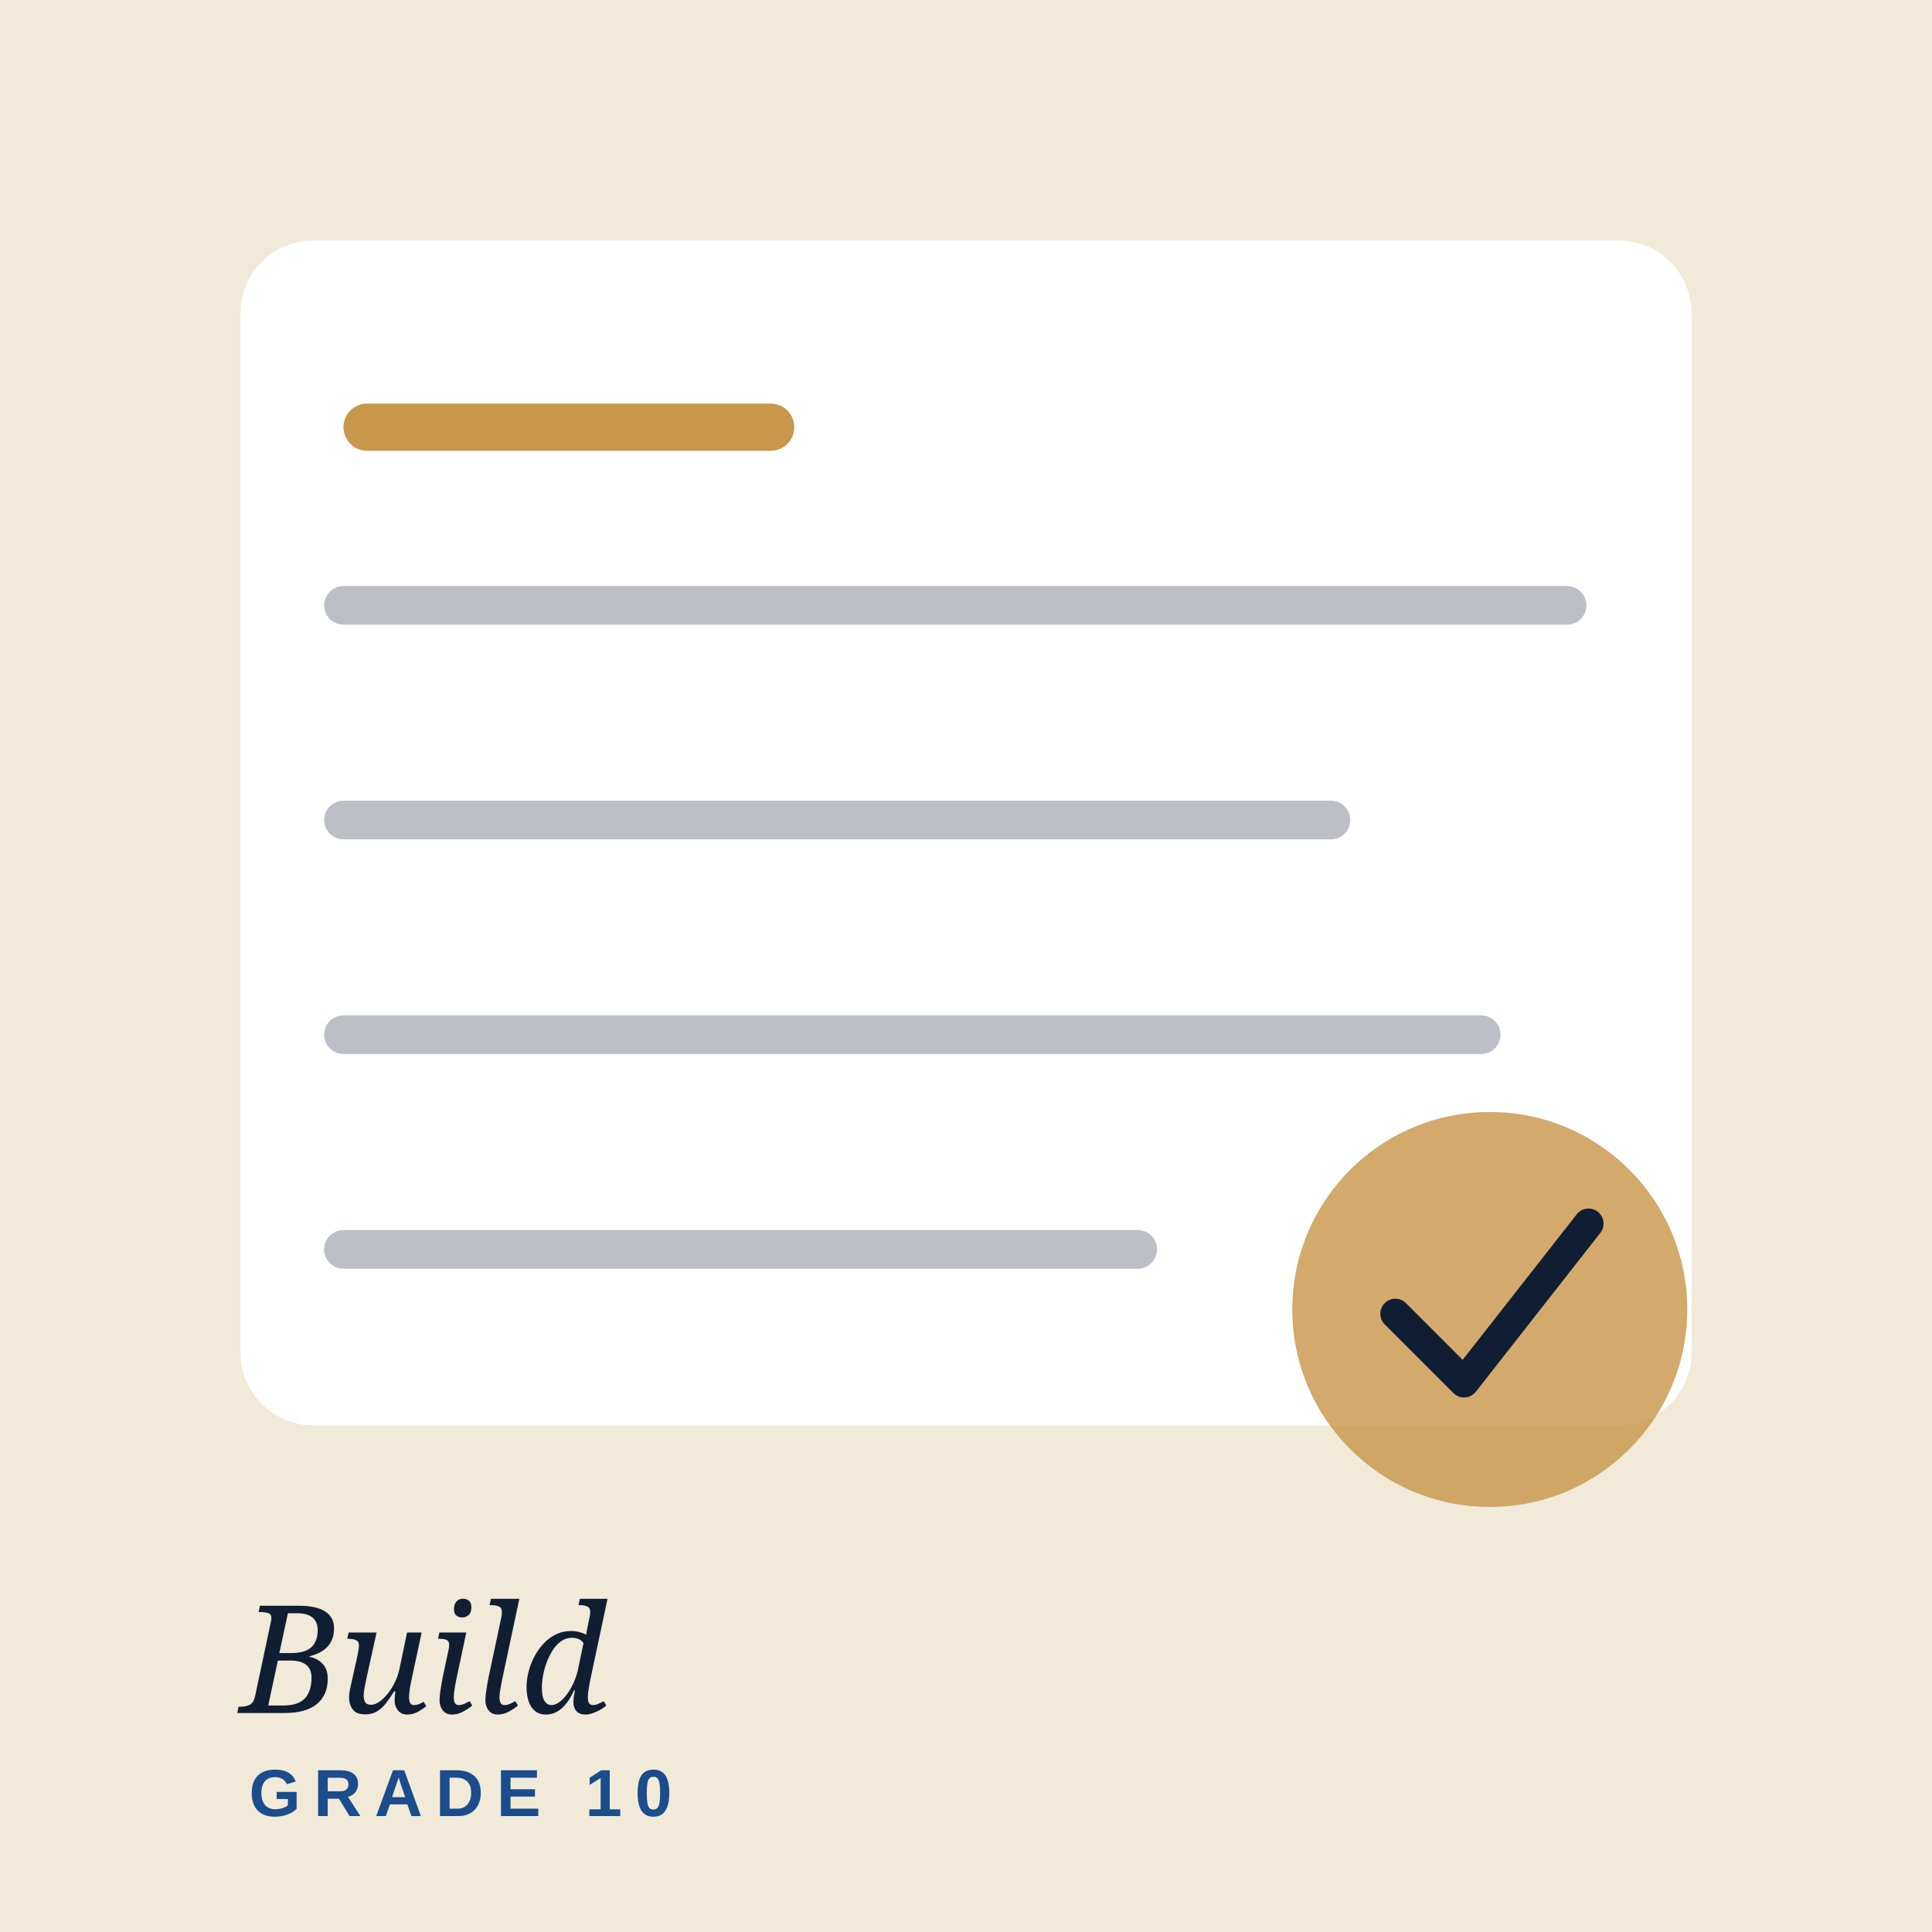
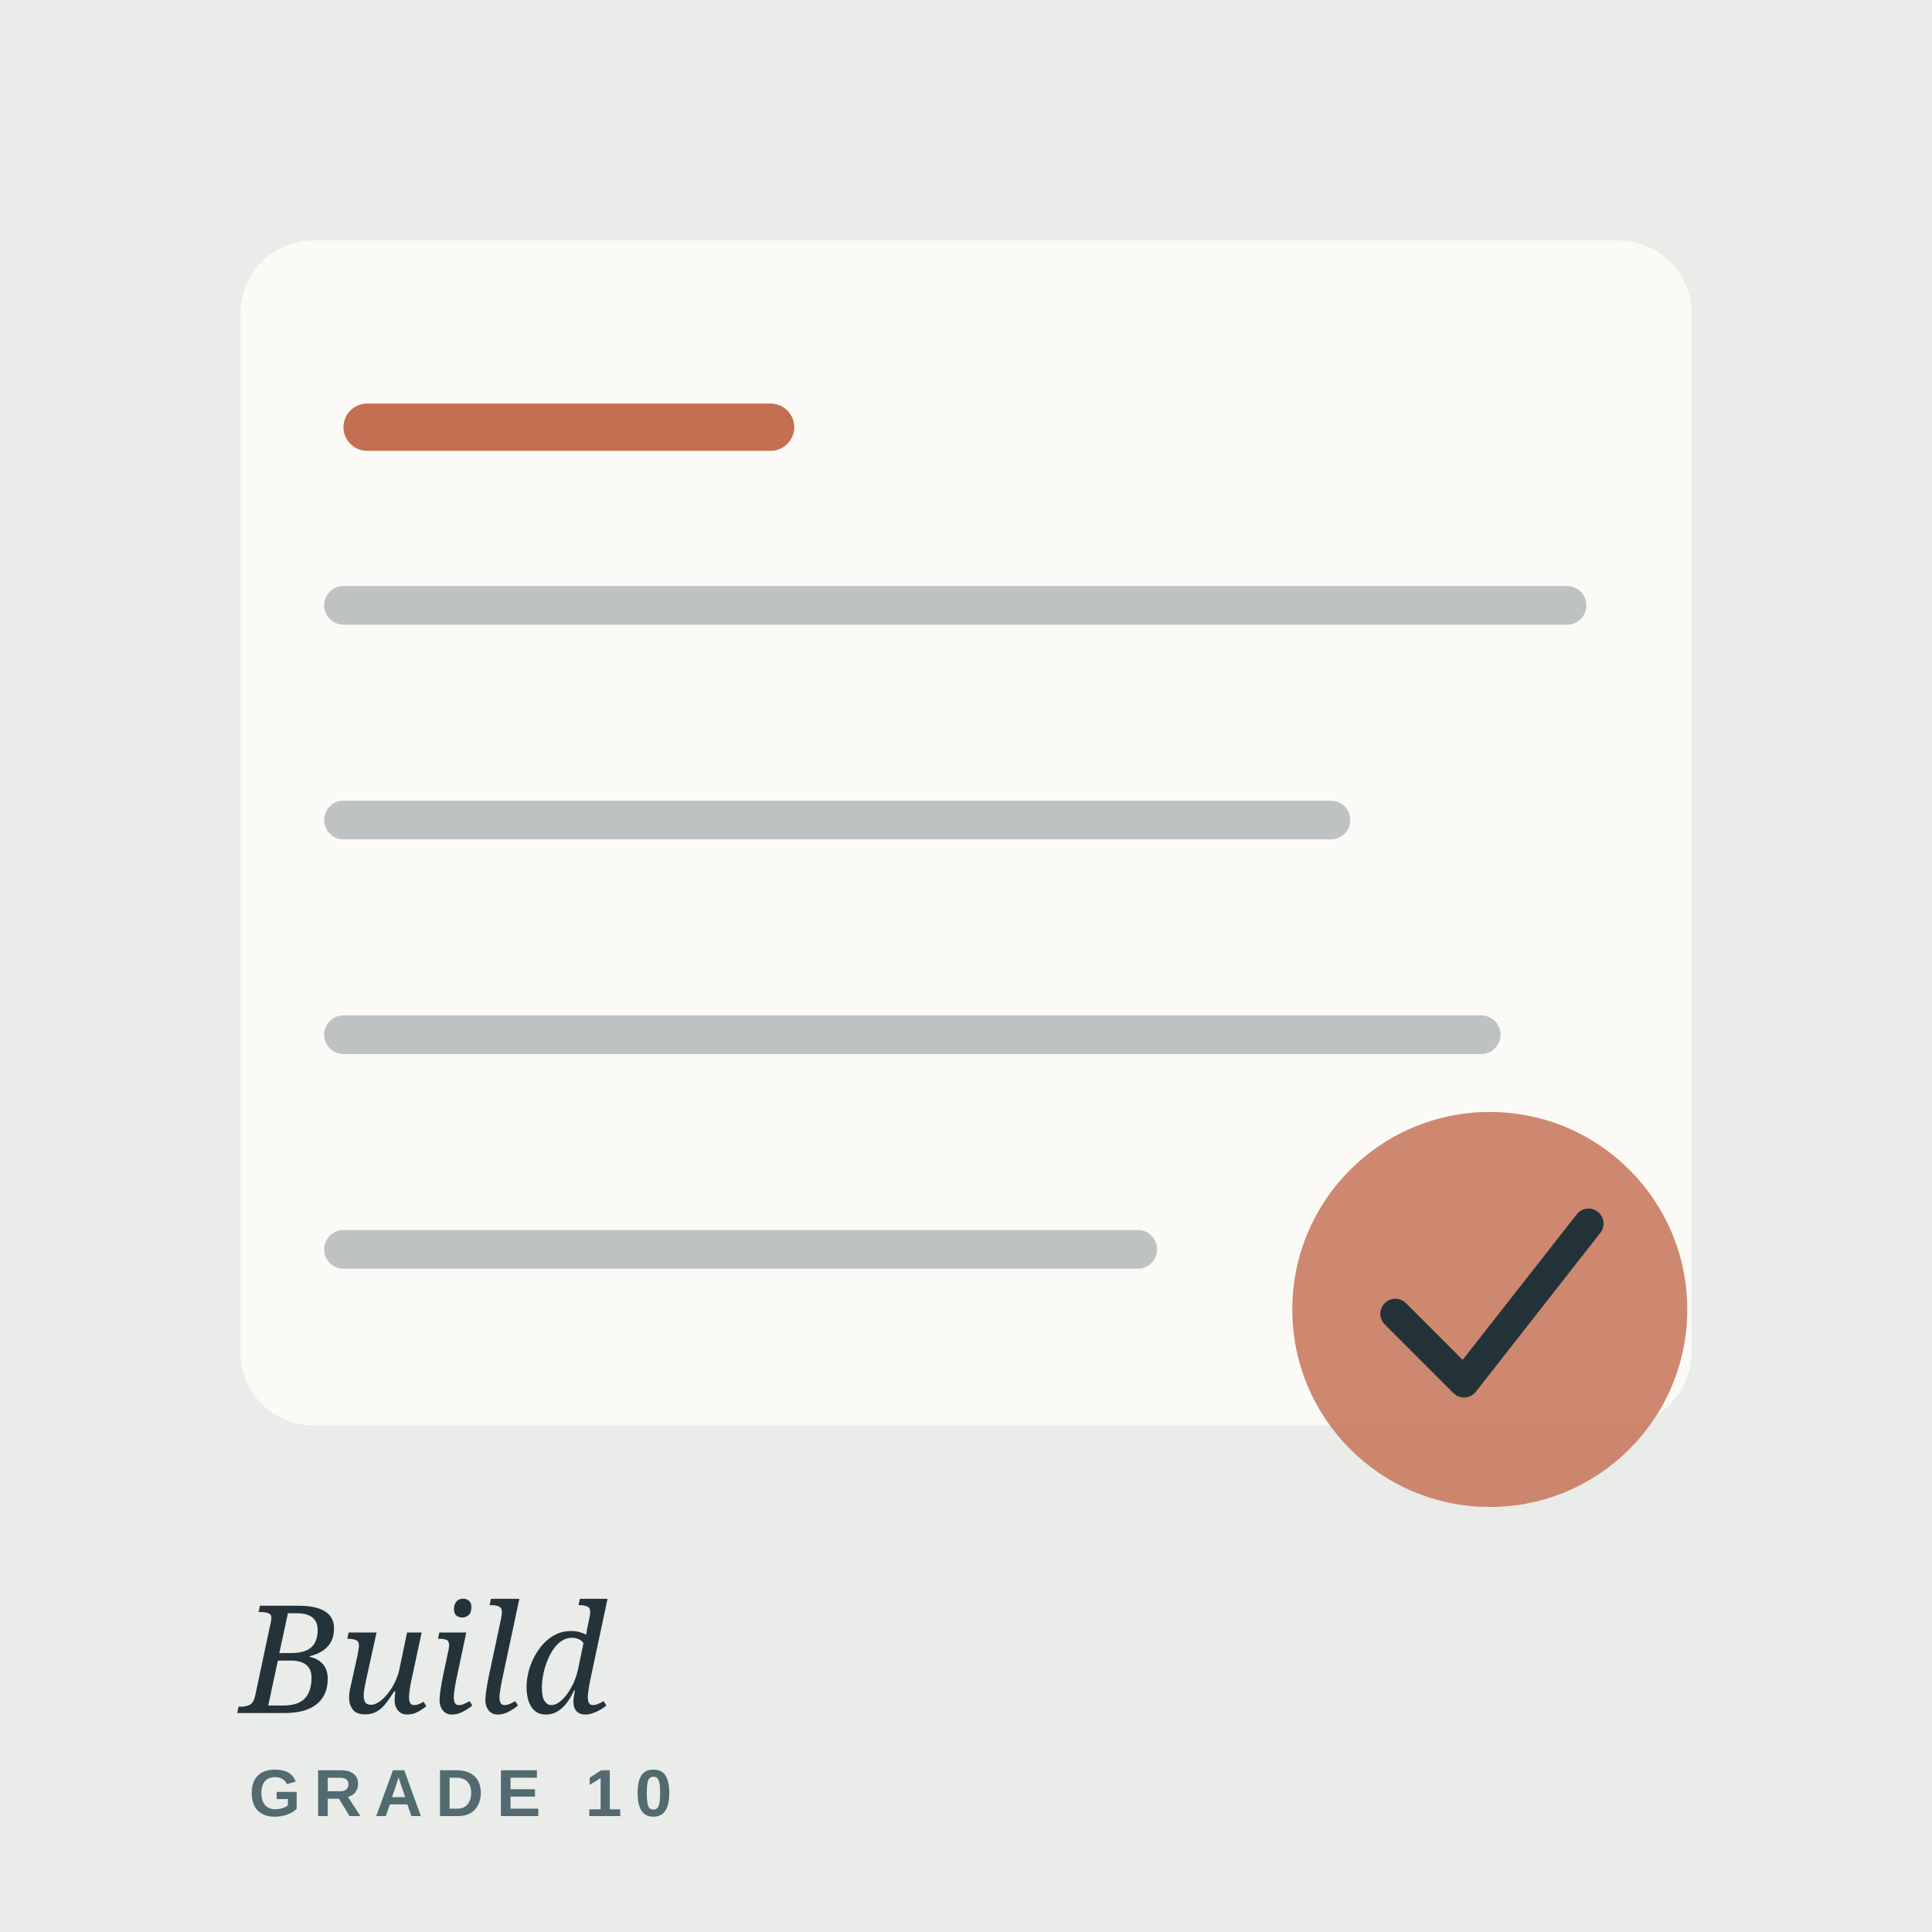
<svg xmlns="http://www.w3.org/2000/svg" width="900" height="900" viewBox="0 0 900 900" role="img" aria-labelledby="title">
-   <rect width="900" height="900" fill="#f1ead9" />
-   <rect x="112" y="112" width="676" height="552" rx="34" fill="#ffffff" />
-   <rect x="160" y="188" width="210" height="22" rx="11" fill="#c9974c" />
-   <path d="M160 282 H730 M160 382 H620 M160 482 H690 M160 582 H530" stroke="#101e33" stroke-width="18" stroke-linecap="round" opacity=".28" />
-   <circle cx="694" cy="610" r="92" fill="#c9974c" opacity=".82" />
-   <path d="M650 612 l32 32 58-74" fill="none" stroke="#101e33" stroke-width="14" stroke-linecap="round" stroke-linejoin="round" />
-   <text x="112" y="798" fill="#101e33" font-family="Georgia, serif" font-size="70" font-style="italic">Build</text>
-   <text x="116" y="846" fill="#1b4c8c" font-family="Poppins, Arial, sans-serif" font-size="31" font-weight="700" letter-spacing="6">GRADE 10</text>
+   <rect width="900" height="900" fill="#e9ece8" />
+   <rect x="112" y="112" width="676" height="552" rx="34" fill="#fbfaf6" />
+   <rect x="160" y="188" width="210" height="22" rx="11" fill="#c46f52" />
+   <path d="M160 282 H730 M160 382 H620 M160 482 H690 M160 582 H530" stroke="#24333a" stroke-width="18" stroke-linecap="round" opacity=".28" />
+   <circle cx="694" cy="610" r="92" fill="#c46f52" opacity=".82" />
+   <path d="M650 612 l32 32 58-74" fill="none" stroke="#24333a" stroke-width="14" stroke-linecap="round" stroke-linejoin="round" />
+   <text x="112" y="798" fill="#24333a" font-family="Georgia, serif" font-size="70" font-style="italic">Build</text>
+   <text x="116" y="846" fill="#526a70" font-family="Poppins, Arial, sans-serif" font-size="31" font-weight="700" letter-spacing="6">GRADE 10</text>
</svg>
